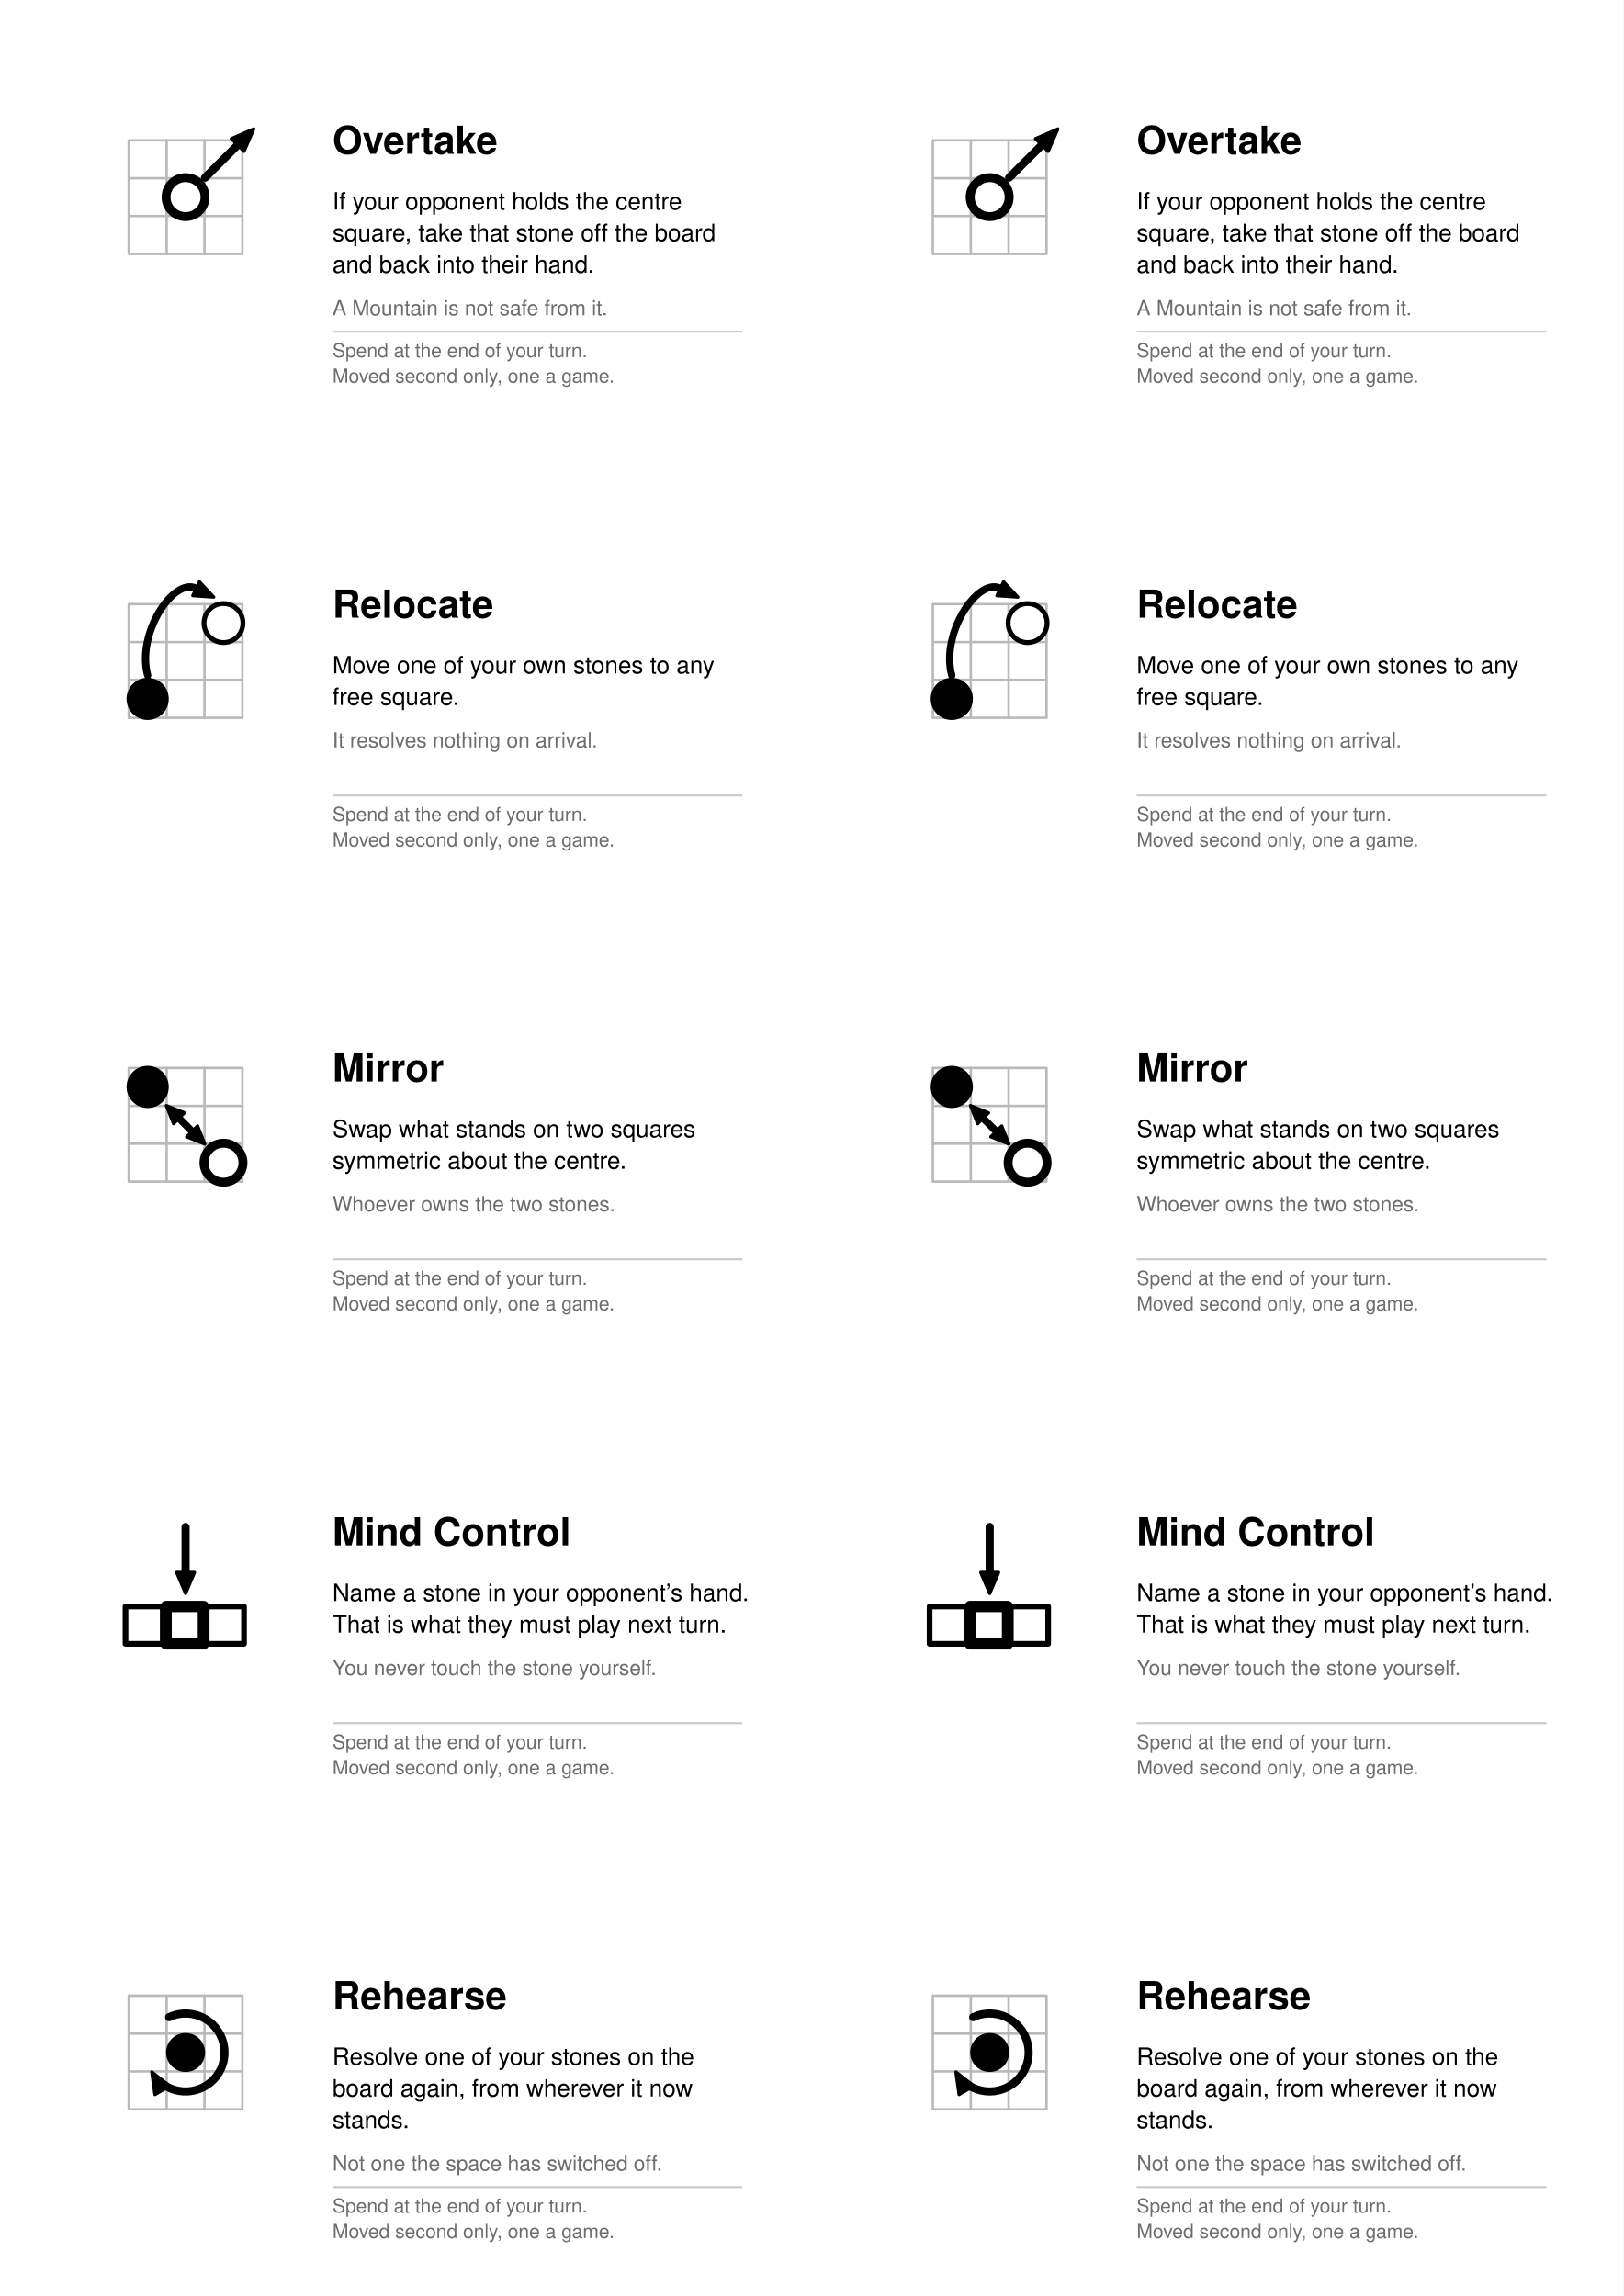
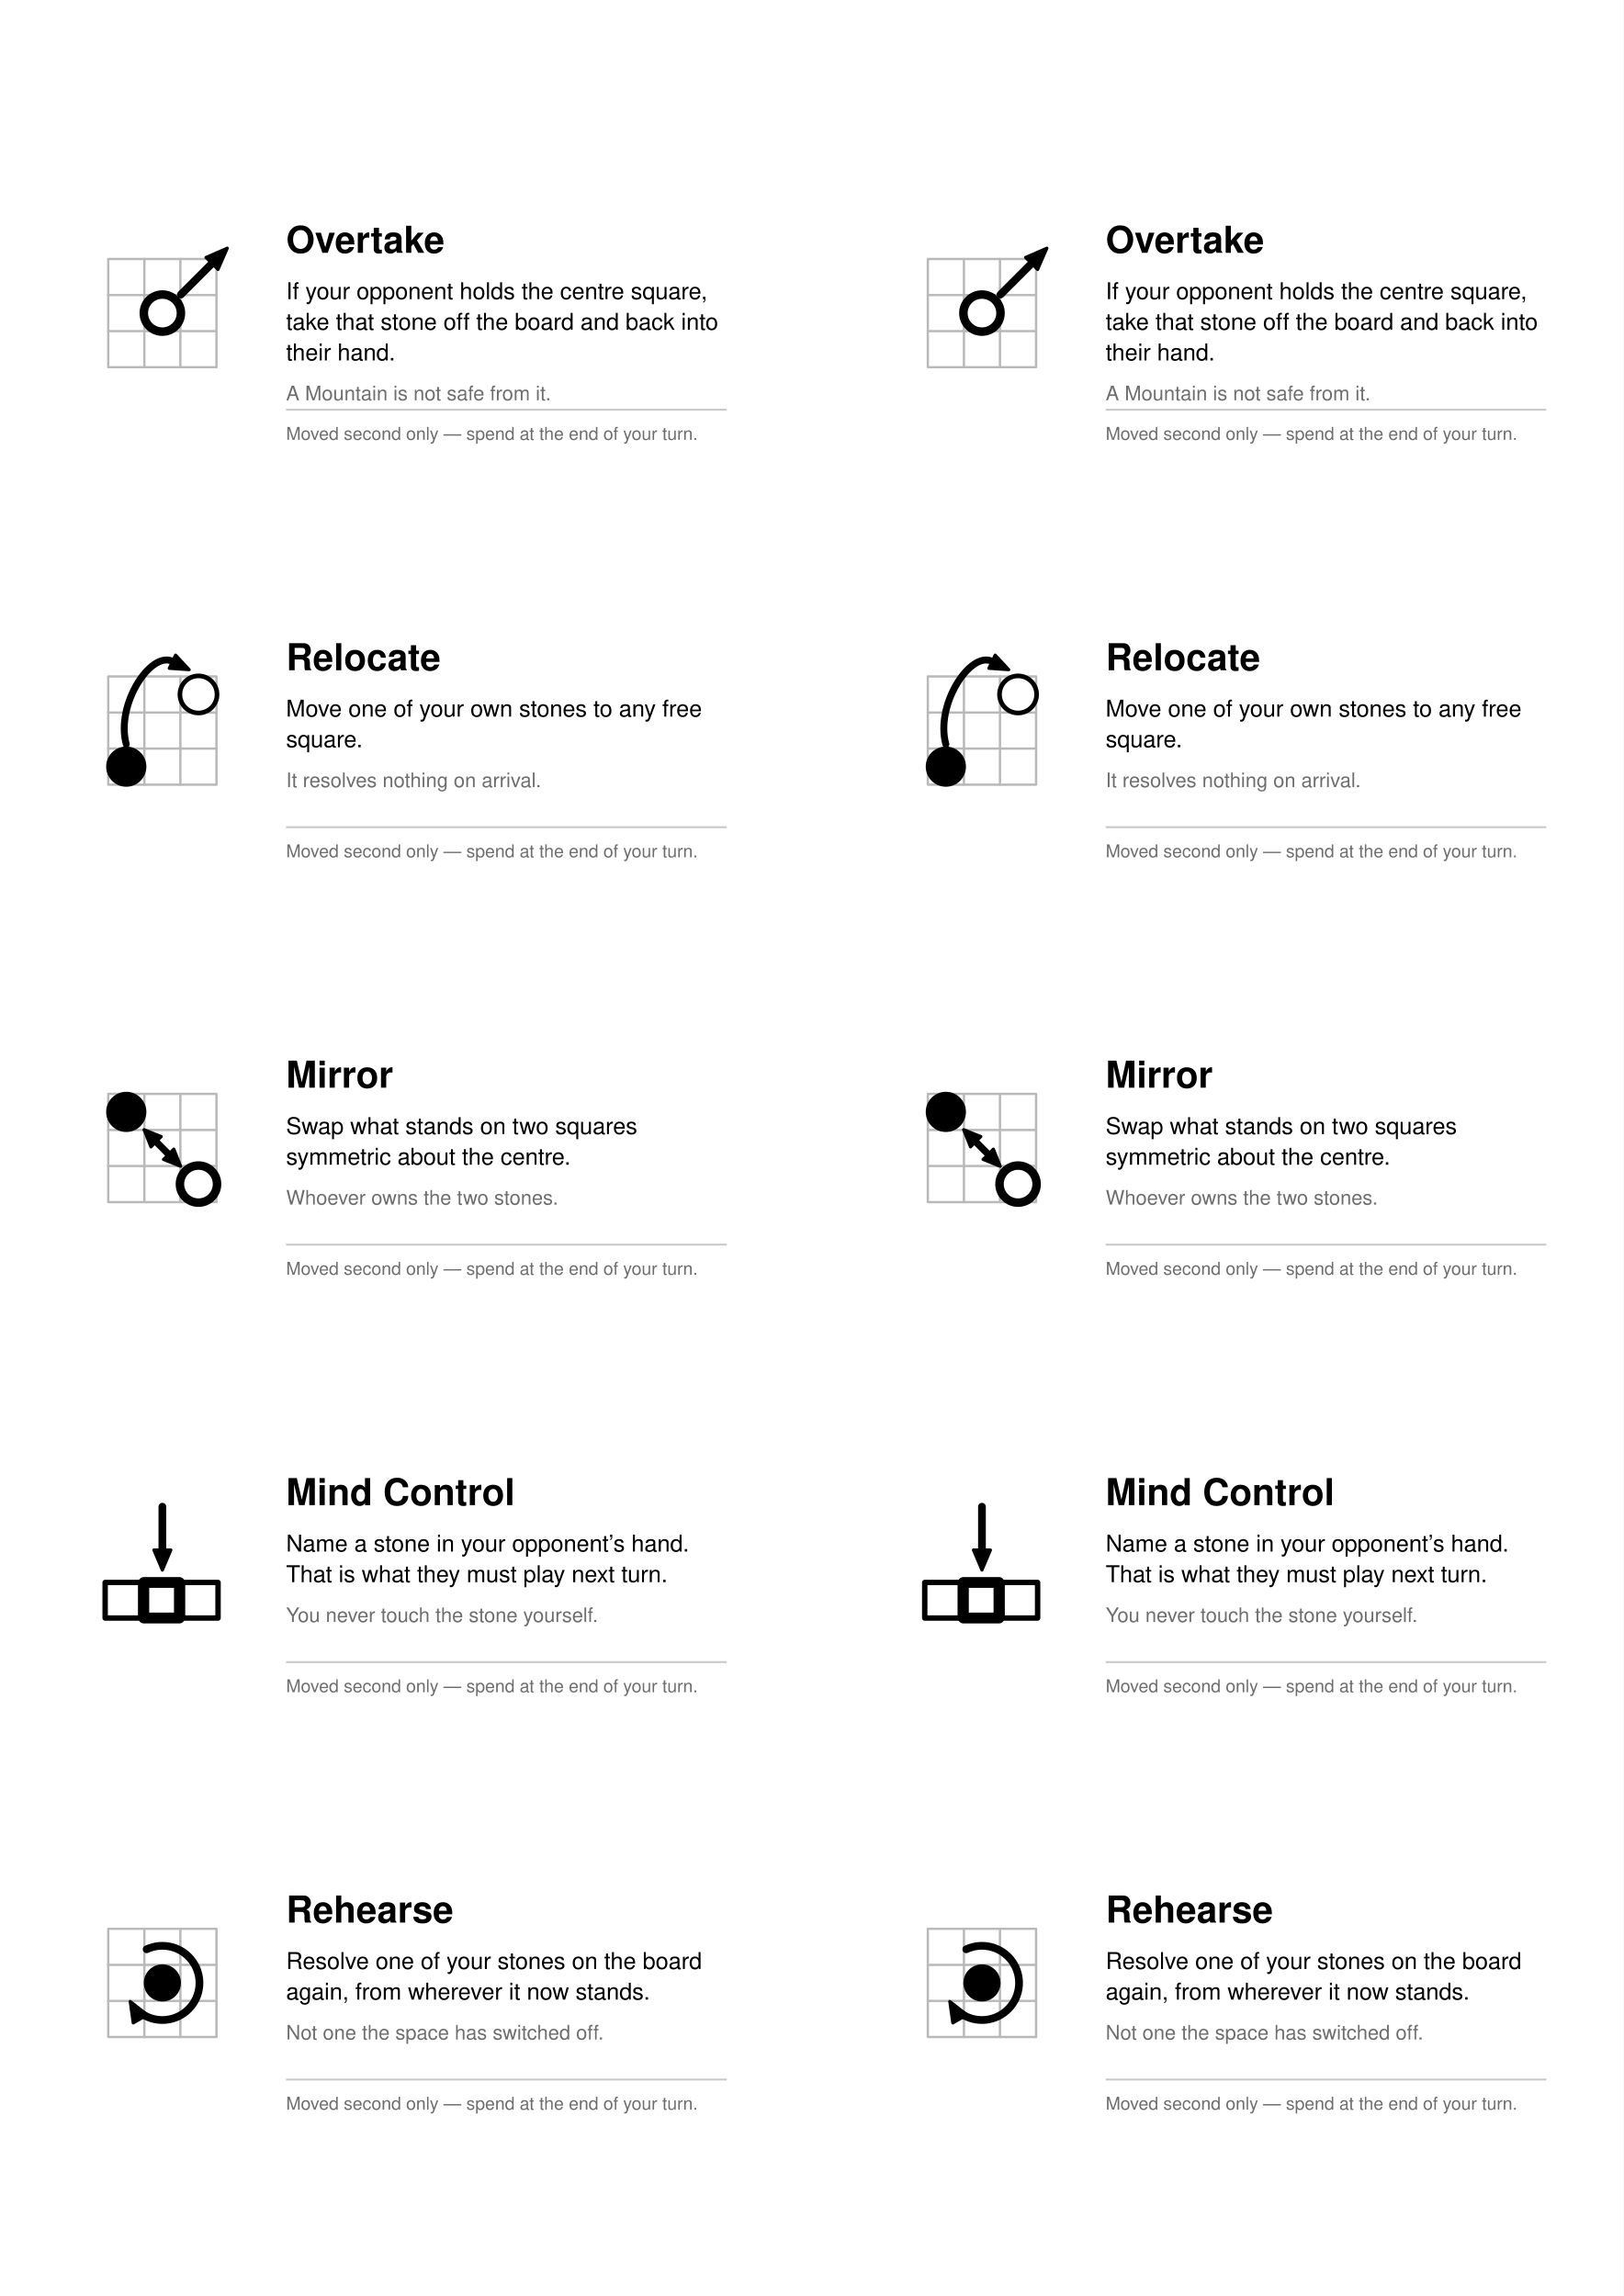
<svg xmlns="http://www.w3.org/2000/svg" width="210mm" height="297mm" viewBox="0 0 210 297">
  <rect width="210" height="297" fill="#fff" />
-   <g transform="translate(6 3.5)">
-     <g transform="translate(18 22)">
-       <g transform="scale(1.05)">
+   <g transform="translate(5 19.5)">
+     <g transform="translate(16 21)">
+       <g transform="scale(1)">
        <path d="M -7 -7 h 14 v 14 h -14 Z" fill="none" stroke="#b9b9b9" stroke-width="0.3" stroke-linecap="round" stroke-linejoin="round" />
        <path d="M -2.33 -7 V 7" fill="none" stroke="#b9b9b9" stroke-width="0.3" stroke-linecap="round" stroke-linejoin="round" />
        <path d="M -7 -2.33 H 7" fill="none" stroke="#b9b9b9" stroke-width="0.3" stroke-linecap="round" stroke-linejoin="round" />
        <path d="M 2.33 -7 V 7" fill="none" stroke="#b9b9b9" stroke-width="0.3" stroke-linecap="round" stroke-linejoin="round" />
        <path d="M -7 2.33 H 7" fill="none" stroke="#b9b9b9" stroke-width="0.3" stroke-linecap="round" stroke-linejoin="round" />
        <circle cx="0" cy="0" r="2.4" fill="none" stroke="#000" stroke-width="1.1" stroke-linecap="round" stroke-linejoin="round" />
        <path d="M 2.4 -2.4 L 7.4 -7.4" fill="none" stroke="#000" stroke-width="1" stroke-linecap="round" stroke-linejoin="round" />
        <path d="M 8.4 -8.4 L 7.2 -5.64 L 5.64 -7.2 Z" fill="#000" stroke="#000" stroke-width="0.4" stroke-linecap="round" stroke-linejoin="round" />
      </g>
    </g>
-     <text x="37" y="16.4" font-family="Helvetica, Arial, sans-serif" font-size="5" font-weight="bold" fill="#000" text-anchor="start" letter-spacing="0">Overtake</text>
-     <text x="37" y="23.6" font-family="Helvetica, Arial, sans-serif" font-size="3.1" font-weight="normal" fill="#000" text-anchor="start" letter-spacing="0">If your opponent holds the centre</text>
-     <text x="37" y="27.69" font-family="Helvetica, Arial, sans-serif" font-size="3.1" font-weight="normal" fill="#000" text-anchor="start" letter-spacing="0">square, take that stone off the board</text>
-     <text x="37" y="31.78" font-family="Helvetica, Arial, sans-serif" font-size="3.1" font-weight="normal" fill="#000" text-anchor="start" letter-spacing="0">and back into their hand.</text>
-     <text x="37" y="37.28" font-family="Helvetica, Arial, sans-serif" font-size="2.7" font-weight="normal" fill="#6d6d6d" text-anchor="start" letter-spacing="0">A Mountain is not safe from it.</text>
-     <path d="M 37 39.4 H 90" stroke="#c9c9c9" stroke-width="0.25" />
-     <text x="37" y="42.7" font-family="Helvetica, Arial, sans-serif" font-size="2.5" font-weight="normal" fill="#6d6d6d" text-anchor="start" letter-spacing="0">Spend at the end of your turn.</text>
-     <text x="37" y="46" font-family="Helvetica, Arial, sans-serif" font-size="2.5" font-weight="normal" fill="#6d6d6d" text-anchor="start" letter-spacing="0">Moved second only, one a game.</text>
-   </g>
-   <g transform="translate(110 3.5)">
-     <g transform="translate(18 22)">
-       <g transform="scale(1.05)">
+     <text x="32" y="13.2" font-family="Helvetica, Arial, sans-serif" font-size="4.8" font-weight="bold" fill="#000" text-anchor="start" letter-spacing="0">Overtake</text>
+     <text x="32" y="19.2" font-family="Helvetica, Arial, sans-serif" font-size="3" font-weight="normal" fill="#000" text-anchor="start" letter-spacing="0">If your opponent holds the centre square,</text>
+     <text x="32" y="23.16" font-family="Helvetica, Arial, sans-serif" font-size="3" font-weight="normal" fill="#000" text-anchor="start" letter-spacing="0">take that stone off the board and back into</text>
+     <text x="32" y="27.12" font-family="Helvetica, Arial, sans-serif" font-size="3" font-weight="normal" fill="#000" text-anchor="start" letter-spacing="0">their hand.</text>
+     <text x="32" y="32.28" font-family="Helvetica, Arial, sans-serif" font-size="2.6" font-weight="normal" fill="#6d6d6d" text-anchor="start" letter-spacing="0">A Mountain is not safe from it.</text>
+     <path d="M 32 33.5 H 89" stroke="#c9c9c9" stroke-width="0.25" />
+     <text x="32" y="37.4" font-family="Helvetica, Arial, sans-serif" font-size="2.3" font-weight="normal" fill="#6d6d6d" text-anchor="start" letter-spacing="0">Moved second only — spend at the end of your turn.</text>
+   </g>
+   <g transform="translate(111 19.5)">
+     <g transform="translate(16 21)">
+       <g transform="scale(1)">
        <path d="M -7 -7 h 14 v 14 h -14 Z" fill="none" stroke="#b9b9b9" stroke-width="0.3" stroke-linecap="round" stroke-linejoin="round" />
        <path d="M -2.33 -7 V 7" fill="none" stroke="#b9b9b9" stroke-width="0.3" stroke-linecap="round" stroke-linejoin="round" />
        <path d="M -7 -2.33 H 7" fill="none" stroke="#b9b9b9" stroke-width="0.3" stroke-linecap="round" stroke-linejoin="round" />
        <path d="M 2.33 -7 V 7" fill="none" stroke="#b9b9b9" stroke-width="0.3" stroke-linecap="round" stroke-linejoin="round" />
        <path d="M -7 2.33 H 7" fill="none" stroke="#b9b9b9" stroke-width="0.3" stroke-linecap="round" stroke-linejoin="round" />
        <circle cx="0" cy="0" r="2.4" fill="none" stroke="#000" stroke-width="1.1" stroke-linecap="round" stroke-linejoin="round" />
        <path d="M 2.4 -2.4 L 7.4 -7.4" fill="none" stroke="#000" stroke-width="1" stroke-linecap="round" stroke-linejoin="round" />
        <path d="M 8.4 -8.4 L 7.2 -5.64 L 5.64 -7.2 Z" fill="#000" stroke="#000" stroke-width="0.4" stroke-linecap="round" stroke-linejoin="round" />
      </g>
    </g>
-     <text x="37" y="16.4" font-family="Helvetica, Arial, sans-serif" font-size="5" font-weight="bold" fill="#000" text-anchor="start" letter-spacing="0">Overtake</text>
-     <text x="37" y="23.6" font-family="Helvetica, Arial, sans-serif" font-size="3.1" font-weight="normal" fill="#000" text-anchor="start" letter-spacing="0">If your opponent holds the centre</text>
-     <text x="37" y="27.69" font-family="Helvetica, Arial, sans-serif" font-size="3.1" font-weight="normal" fill="#000" text-anchor="start" letter-spacing="0">square, take that stone off the board</text>
-     <text x="37" y="31.78" font-family="Helvetica, Arial, sans-serif" font-size="3.1" font-weight="normal" fill="#000" text-anchor="start" letter-spacing="0">and back into their hand.</text>
-     <text x="37" y="37.28" font-family="Helvetica, Arial, sans-serif" font-size="2.7" font-weight="normal" fill="#6d6d6d" text-anchor="start" letter-spacing="0">A Mountain is not safe from it.</text>
-     <path d="M 37 39.4 H 90" stroke="#c9c9c9" stroke-width="0.25" />
-     <text x="37" y="42.7" font-family="Helvetica, Arial, sans-serif" font-size="2.5" font-weight="normal" fill="#6d6d6d" text-anchor="start" letter-spacing="0">Spend at the end of your turn.</text>
-     <text x="37" y="46" font-family="Helvetica, Arial, sans-serif" font-size="2.5" font-weight="normal" fill="#6d6d6d" text-anchor="start" letter-spacing="0">Moved second only, one a game.</text>
-   </g>
-   <g transform="translate(6 63.5)">
-     <g transform="translate(18 22)">
-       <g transform="scale(1.05)">
+     <text x="32" y="13.2" font-family="Helvetica, Arial, sans-serif" font-size="4.8" font-weight="bold" fill="#000" text-anchor="start" letter-spacing="0">Overtake</text>
+     <text x="32" y="19.2" font-family="Helvetica, Arial, sans-serif" font-size="3" font-weight="normal" fill="#000" text-anchor="start" letter-spacing="0">If your opponent holds the centre square,</text>
+     <text x="32" y="23.16" font-family="Helvetica, Arial, sans-serif" font-size="3" font-weight="normal" fill="#000" text-anchor="start" letter-spacing="0">take that stone off the board and back into</text>
+     <text x="32" y="27.12" font-family="Helvetica, Arial, sans-serif" font-size="3" font-weight="normal" fill="#000" text-anchor="start" letter-spacing="0">their hand.</text>
+     <text x="32" y="32.28" font-family="Helvetica, Arial, sans-serif" font-size="2.6" font-weight="normal" fill="#6d6d6d" text-anchor="start" letter-spacing="0">A Mountain is not safe from it.</text>
+     <path d="M 32 33.5 H 89" stroke="#c9c9c9" stroke-width="0.25" />
+     <text x="32" y="37.4" font-family="Helvetica, Arial, sans-serif" font-size="2.3" font-weight="normal" fill="#6d6d6d" text-anchor="start" letter-spacing="0">Moved second only — spend at the end of your turn.</text>
+   </g>
+   <g transform="translate(5 73.5)">
+     <g transform="translate(16 21)">
+       <g transform="scale(1)">
        <path d="M -7 -7 h 14 v 14 h -14 Z" fill="none" stroke="#b9b9b9" stroke-width="0.3" stroke-linecap="round" stroke-linejoin="round" />
        <path d="M -2.33 -7 V 7" fill="none" stroke="#b9b9b9" stroke-width="0.3" stroke-linecap="round" stroke-linejoin="round" />
        <path d="M -7 -2.33 H 7" fill="none" stroke="#b9b9b9" stroke-width="0.3" stroke-linecap="round" stroke-linejoin="round" />
        <path d="M 2.33 -7 V 7" fill="none" stroke="#b9b9b9" stroke-width="0.3" stroke-linecap="round" stroke-linejoin="round" />
        <path d="M -7 2.33 H 7" fill="none" stroke="#b9b9b9" stroke-width="0.3" stroke-linecap="round" stroke-linejoin="round" />
        <circle cx="-4.67" cy="4.67" r="2.6" fill="#000" />
        <circle cx="4.67" cy="-4.67" r="2.4" fill="none" stroke="#000" stroke-width="0.6" stroke-linecap="round" stroke-linejoin="round" />
        <path d="M -4.67 1.77 C -6.07 -3.33 -1.53 -10.27 1.27 -8.97" fill="none" stroke="#000" stroke-width="0.9" stroke-linecap="round" stroke-linejoin="round" />
        <path d="M 3.47 -7.87 L 0.89 -8.05 L 1.71 -9.76 Z" fill="#000" stroke="#000" stroke-width="0.4" stroke-linecap="round" stroke-linejoin="round" />
      </g>
    </g>
-     <text x="37" y="16.4" font-family="Helvetica, Arial, sans-serif" font-size="5" font-weight="bold" fill="#000" text-anchor="start" letter-spacing="0">Relocate</text>
-     <text x="37" y="23.6" font-family="Helvetica, Arial, sans-serif" font-size="3.1" font-weight="normal" fill="#000" text-anchor="start" letter-spacing="0">Move one of your own stones to any</text>
-     <text x="37" y="27.69" font-family="Helvetica, Arial, sans-serif" font-size="3.1" font-weight="normal" fill="#000" text-anchor="start" letter-spacing="0">free square.</text>
-     <text x="37" y="33.18" font-family="Helvetica, Arial, sans-serif" font-size="2.7" font-weight="normal" fill="#6d6d6d" text-anchor="start" letter-spacing="0">It resolves nothing on arrival.</text>
-     <path d="M 37 39.4 H 90" stroke="#c9c9c9" stroke-width="0.25" />
-     <text x="37" y="42.7" font-family="Helvetica, Arial, sans-serif" font-size="2.5" font-weight="normal" fill="#6d6d6d" text-anchor="start" letter-spacing="0">Spend at the end of your turn.</text>
-     <text x="37" y="46" font-family="Helvetica, Arial, sans-serif" font-size="2.5" font-weight="normal" fill="#6d6d6d" text-anchor="start" letter-spacing="0">Moved second only, one a game.</text>
-   </g>
-   <g transform="translate(110 63.5)">
-     <g transform="translate(18 22)">
-       <g transform="scale(1.05)">
+     <text x="32" y="13.2" font-family="Helvetica, Arial, sans-serif" font-size="4.8" font-weight="bold" fill="#000" text-anchor="start" letter-spacing="0">Relocate</text>
+     <text x="32" y="19.2" font-family="Helvetica, Arial, sans-serif" font-size="3" font-weight="normal" fill="#000" text-anchor="start" letter-spacing="0">Move one of your own stones to any free</text>
+     <text x="32" y="23.16" font-family="Helvetica, Arial, sans-serif" font-size="3" font-weight="normal" fill="#000" text-anchor="start" letter-spacing="0">square.</text>
+     <text x="32" y="28.32" font-family="Helvetica, Arial, sans-serif" font-size="2.6" font-weight="normal" fill="#6d6d6d" text-anchor="start" letter-spacing="0">It resolves nothing on arrival.</text>
+     <path d="M 32 33.5 H 89" stroke="#c9c9c9" stroke-width="0.25" />
+     <text x="32" y="37.4" font-family="Helvetica, Arial, sans-serif" font-size="2.3" font-weight="normal" fill="#6d6d6d" text-anchor="start" letter-spacing="0">Moved second only — spend at the end of your turn.</text>
+   </g>
+   <g transform="translate(111 73.5)">
+     <g transform="translate(16 21)">
+       <g transform="scale(1)">
        <path d="M -7 -7 h 14 v 14 h -14 Z" fill="none" stroke="#b9b9b9" stroke-width="0.3" stroke-linecap="round" stroke-linejoin="round" />
        <path d="M -2.33 -7 V 7" fill="none" stroke="#b9b9b9" stroke-width="0.3" stroke-linecap="round" stroke-linejoin="round" />
        <path d="M -7 -2.33 H 7" fill="none" stroke="#b9b9b9" stroke-width="0.3" stroke-linecap="round" stroke-linejoin="round" />
        <path d="M 2.33 -7 V 7" fill="none" stroke="#b9b9b9" stroke-width="0.3" stroke-linecap="round" stroke-linejoin="round" />
        <path d="M -7 2.33 H 7" fill="none" stroke="#b9b9b9" stroke-width="0.3" stroke-linecap="round" stroke-linejoin="round" />
        <circle cx="-4.67" cy="4.67" r="2.6" fill="#000" />
        <circle cx="4.67" cy="-4.67" r="2.4" fill="none" stroke="#000" stroke-width="0.6" stroke-linecap="round" stroke-linejoin="round" />
        <path d="M -4.67 1.77 C -6.07 -3.33 -1.53 -10.27 1.27 -8.97" fill="none" stroke="#000" stroke-width="0.9" stroke-linecap="round" stroke-linejoin="round" />
        <path d="M 3.47 -7.87 L 0.89 -8.05 L 1.71 -9.76 Z" fill="#000" stroke="#000" stroke-width="0.4" stroke-linecap="round" stroke-linejoin="round" />
      </g>
    </g>
-     <text x="37" y="16.4" font-family="Helvetica, Arial, sans-serif" font-size="5" font-weight="bold" fill="#000" text-anchor="start" letter-spacing="0">Relocate</text>
-     <text x="37" y="23.6" font-family="Helvetica, Arial, sans-serif" font-size="3.1" font-weight="normal" fill="#000" text-anchor="start" letter-spacing="0">Move one of your own stones to any</text>
-     <text x="37" y="27.69" font-family="Helvetica, Arial, sans-serif" font-size="3.1" font-weight="normal" fill="#000" text-anchor="start" letter-spacing="0">free square.</text>
-     <text x="37" y="33.18" font-family="Helvetica, Arial, sans-serif" font-size="2.7" font-weight="normal" fill="#6d6d6d" text-anchor="start" letter-spacing="0">It resolves nothing on arrival.</text>
-     <path d="M 37 39.4 H 90" stroke="#c9c9c9" stroke-width="0.25" />
-     <text x="37" y="42.7" font-family="Helvetica, Arial, sans-serif" font-size="2.5" font-weight="normal" fill="#6d6d6d" text-anchor="start" letter-spacing="0">Spend at the end of your turn.</text>
-     <text x="37" y="46" font-family="Helvetica, Arial, sans-serif" font-size="2.5" font-weight="normal" fill="#6d6d6d" text-anchor="start" letter-spacing="0">Moved second only, one a game.</text>
-   </g>
-   <g transform="translate(6 123.5)">
-     <g transform="translate(18 22)">
-       <g transform="scale(1.05)">
+     <text x="32" y="13.2" font-family="Helvetica, Arial, sans-serif" font-size="4.8" font-weight="bold" fill="#000" text-anchor="start" letter-spacing="0">Relocate</text>
+     <text x="32" y="19.2" font-family="Helvetica, Arial, sans-serif" font-size="3" font-weight="normal" fill="#000" text-anchor="start" letter-spacing="0">Move one of your own stones to any free</text>
+     <text x="32" y="23.16" font-family="Helvetica, Arial, sans-serif" font-size="3" font-weight="normal" fill="#000" text-anchor="start" letter-spacing="0">square.</text>
+     <text x="32" y="28.32" font-family="Helvetica, Arial, sans-serif" font-size="2.6" font-weight="normal" fill="#6d6d6d" text-anchor="start" letter-spacing="0">It resolves nothing on arrival.</text>
+     <path d="M 32 33.5 H 89" stroke="#c9c9c9" stroke-width="0.25" />
+     <text x="32" y="37.4" font-family="Helvetica, Arial, sans-serif" font-size="2.3" font-weight="normal" fill="#6d6d6d" text-anchor="start" letter-spacing="0">Moved second only — spend at the end of your turn.</text>
+   </g>
+   <g transform="translate(5 127.5)">
+     <g transform="translate(16 21)">
+       <g transform="scale(1)">
        <path d="M -7 -7 h 14 v 14 h -14 Z" fill="none" stroke="#b9b9b9" stroke-width="0.3" stroke-linecap="round" stroke-linejoin="round" />
        <path d="M -2.33 -7 V 7" fill="none" stroke="#b9b9b9" stroke-width="0.3" stroke-linecap="round" stroke-linejoin="round" />
        <path d="M -7 -2.33 H 7" fill="none" stroke="#b9b9b9" stroke-width="0.3" stroke-linecap="round" stroke-linejoin="round" />
        <path d="M 2.33 -7 V 7" fill="none" stroke="#b9b9b9" stroke-width="0.3" stroke-linecap="round" stroke-linejoin="round" />
        <path d="M -7 2.33 H 7" fill="none" stroke="#b9b9b9" stroke-width="0.3" stroke-linecap="round" stroke-linejoin="round" />
        <circle cx="-4.67" cy="-4.67" r="2.6" fill="#000" />
        <circle cx="4.67" cy="4.67" r="2.4" fill="none" stroke="#000" stroke-width="1.1" stroke-linecap="round" stroke-linejoin="round" />
        <path d="M -0.87 -0.87 L 0.87 0.87" fill="none" stroke="#000" stroke-width="0.9" stroke-linecap="round" stroke-linejoin="round" />
        <path d="M -2.37 -2.37 L -0.14 -1.48 L -1.48 -0.14 Z" fill="#000" stroke="#000" stroke-width="0.4" stroke-linecap="round" stroke-linejoin="round" />
        <path d="M 2.37 2.37 L 0.14 1.48 L 1.48 0.14 Z" fill="#000" stroke="#000" stroke-width="0.4" stroke-linecap="round" stroke-linejoin="round" />
      </g>
    </g>
-     <text x="37" y="16.4" font-family="Helvetica, Arial, sans-serif" font-size="5" font-weight="bold" fill="#000" text-anchor="start" letter-spacing="0">Mirror</text>
-     <text x="37" y="23.6" font-family="Helvetica, Arial, sans-serif" font-size="3.1" font-weight="normal" fill="#000" text-anchor="start" letter-spacing="0">Swap what stands on two squares</text>
-     <text x="37" y="27.69" font-family="Helvetica, Arial, sans-serif" font-size="3.1" font-weight="normal" fill="#000" text-anchor="start" letter-spacing="0">symmetric about the centre.</text>
-     <text x="37" y="33.18" font-family="Helvetica, Arial, sans-serif" font-size="2.7" font-weight="normal" fill="#6d6d6d" text-anchor="start" letter-spacing="0">Whoever owns the two stones.</text>
-     <path d="M 37 39.4 H 90" stroke="#c9c9c9" stroke-width="0.25" />
-     <text x="37" y="42.7" font-family="Helvetica, Arial, sans-serif" font-size="2.5" font-weight="normal" fill="#6d6d6d" text-anchor="start" letter-spacing="0">Spend at the end of your turn.</text>
-     <text x="37" y="46" font-family="Helvetica, Arial, sans-serif" font-size="2.5" font-weight="normal" fill="#6d6d6d" text-anchor="start" letter-spacing="0">Moved second only, one a game.</text>
-   </g>
-   <g transform="translate(110 123.5)">
-     <g transform="translate(18 22)">
-       <g transform="scale(1.05)">
+     <text x="32" y="13.2" font-family="Helvetica, Arial, sans-serif" font-size="4.8" font-weight="bold" fill="#000" text-anchor="start" letter-spacing="0">Mirror</text>
+     <text x="32" y="19.2" font-family="Helvetica, Arial, sans-serif" font-size="3" font-weight="normal" fill="#000" text-anchor="start" letter-spacing="0">Swap what stands on two squares</text>
+     <text x="32" y="23.16" font-family="Helvetica, Arial, sans-serif" font-size="3" font-weight="normal" fill="#000" text-anchor="start" letter-spacing="0">symmetric about the centre.</text>
+     <text x="32" y="28.32" font-family="Helvetica, Arial, sans-serif" font-size="2.6" font-weight="normal" fill="#6d6d6d" text-anchor="start" letter-spacing="0">Whoever owns the two stones.</text>
+     <path d="M 32 33.5 H 89" stroke="#c9c9c9" stroke-width="0.25" />
+     <text x="32" y="37.4" font-family="Helvetica, Arial, sans-serif" font-size="2.3" font-weight="normal" fill="#6d6d6d" text-anchor="start" letter-spacing="0">Moved second only — spend at the end of your turn.</text>
+   </g>
+   <g transform="translate(111 127.5)">
+     <g transform="translate(16 21)">
+       <g transform="scale(1)">
        <path d="M -7 -7 h 14 v 14 h -14 Z" fill="none" stroke="#b9b9b9" stroke-width="0.3" stroke-linecap="round" stroke-linejoin="round" />
        <path d="M -2.33 -7 V 7" fill="none" stroke="#b9b9b9" stroke-width="0.3" stroke-linecap="round" stroke-linejoin="round" />
        <path d="M -7 -2.33 H 7" fill="none" stroke="#b9b9b9" stroke-width="0.3" stroke-linecap="round" stroke-linejoin="round" />
        <path d="M 2.33 -7 V 7" fill="none" stroke="#b9b9b9" stroke-width="0.3" stroke-linecap="round" stroke-linejoin="round" />
        <path d="M -7 2.33 H 7" fill="none" stroke="#b9b9b9" stroke-width="0.3" stroke-linecap="round" stroke-linejoin="round" />
        <circle cx="-4.67" cy="-4.67" r="2.6" fill="#000" />
        <circle cx="4.67" cy="4.67" r="2.4" fill="none" stroke="#000" stroke-width="1.1" stroke-linecap="round" stroke-linejoin="round" />
        <path d="M -0.87 -0.87 L 0.87 0.87" fill="none" stroke="#000" stroke-width="0.9" stroke-linecap="round" stroke-linejoin="round" />
        <path d="M -2.37 -2.37 L -0.14 -1.48 L -1.48 -0.14 Z" fill="#000" stroke="#000" stroke-width="0.4" stroke-linecap="round" stroke-linejoin="round" />
        <path d="M 2.37 2.37 L 0.14 1.48 L 1.48 0.14 Z" fill="#000" stroke="#000" stroke-width="0.4" stroke-linecap="round" stroke-linejoin="round" />
      </g>
    </g>
-     <text x="37" y="16.4" font-family="Helvetica, Arial, sans-serif" font-size="5" font-weight="bold" fill="#000" text-anchor="start" letter-spacing="0">Mirror</text>
-     <text x="37" y="23.6" font-family="Helvetica, Arial, sans-serif" font-size="3.1" font-weight="normal" fill="#000" text-anchor="start" letter-spacing="0">Swap what stands on two squares</text>
-     <text x="37" y="27.69" font-family="Helvetica, Arial, sans-serif" font-size="3.1" font-weight="normal" fill="#000" text-anchor="start" letter-spacing="0">symmetric about the centre.</text>
-     <text x="37" y="33.18" font-family="Helvetica, Arial, sans-serif" font-size="2.7" font-weight="normal" fill="#6d6d6d" text-anchor="start" letter-spacing="0">Whoever owns the two stones.</text>
-     <path d="M 37 39.4 H 90" stroke="#c9c9c9" stroke-width="0.25" />
-     <text x="37" y="42.7" font-family="Helvetica, Arial, sans-serif" font-size="2.5" font-weight="normal" fill="#6d6d6d" text-anchor="start" letter-spacing="0">Spend at the end of your turn.</text>
-     <text x="37" y="46" font-family="Helvetica, Arial, sans-serif" font-size="2.5" font-weight="normal" fill="#6d6d6d" text-anchor="start" letter-spacing="0">Moved second only, one a game.</text>
-   </g>
-   <g transform="translate(6 183.5)">
-     <g transform="translate(18 22)">
-       <g transform="scale(1.05)">
+     <text x="32" y="13.2" font-family="Helvetica, Arial, sans-serif" font-size="4.8" font-weight="bold" fill="#000" text-anchor="start" letter-spacing="0">Mirror</text>
+     <text x="32" y="19.2" font-family="Helvetica, Arial, sans-serif" font-size="3" font-weight="normal" fill="#000" text-anchor="start" letter-spacing="0">Swap what stands on two squares</text>
+     <text x="32" y="23.16" font-family="Helvetica, Arial, sans-serif" font-size="3" font-weight="normal" fill="#000" text-anchor="start" letter-spacing="0">symmetric about the centre.</text>
+     <text x="32" y="28.32" font-family="Helvetica, Arial, sans-serif" font-size="2.6" font-weight="normal" fill="#6d6d6d" text-anchor="start" letter-spacing="0">Whoever owns the two stones.</text>
+     <path d="M 32 33.5 H 89" stroke="#c9c9c9" stroke-width="0.25" />
+     <text x="32" y="37.4" font-family="Helvetica, Arial, sans-serif" font-size="2.3" font-weight="normal" fill="#6d6d6d" text-anchor="start" letter-spacing="0">Moved second only — spend at the end of your turn.</text>
+   </g>
+   <g transform="translate(5 181.5)">
+     <g transform="translate(16 21)">
+       <g transform="scale(1)">
        <path d="M -7.4 2.2 h 4.6 v 4.6 h -4.6 Z" fill="none" stroke="#000" stroke-width="0.7" stroke-linecap="round" stroke-linejoin="round" />
        <path d="M -2.4 2.2 h 4.6 v 4.6 h -4.6 Z" fill="none" stroke="#000" stroke-width="1.4" stroke-linecap="round" stroke-linejoin="round" />
        <path d="M 2.6 2.2 h 4.6 v 4.6 h -4.6 Z" fill="none" stroke="#000" stroke-width="0.7" stroke-linecap="round" stroke-linejoin="round" />
        <path d="M 0 -7.6 V -1.6" fill="none" stroke="#000" stroke-width="1" stroke-linecap="round" stroke-linejoin="round" />
        <path d="M 0 0.6 L -1.1 -2 L 1.1 -2 Z" fill="#000" stroke="#000" stroke-width="0.4" stroke-linecap="round" stroke-linejoin="round" />
      </g>
    </g>
-     <text x="37" y="16.4" font-family="Helvetica, Arial, sans-serif" font-size="5" font-weight="bold" fill="#000" text-anchor="start" letter-spacing="0">Mind Control</text>
-     <text x="37" y="23.6" font-family="Helvetica, Arial, sans-serif" font-size="3.1" font-weight="normal" fill="#000" text-anchor="start" letter-spacing="0">Name a stone in your opponent’s hand.</text>
-     <text x="37" y="27.69" font-family="Helvetica, Arial, sans-serif" font-size="3.1" font-weight="normal" fill="#000" text-anchor="start" letter-spacing="0">That is what they must play next turn.</text>
-     <text x="37" y="33.18" font-family="Helvetica, Arial, sans-serif" font-size="2.7" font-weight="normal" fill="#6d6d6d" text-anchor="start" letter-spacing="0">You never touch the stone yourself.</text>
-     <path d="M 37 39.4 H 90" stroke="#c9c9c9" stroke-width="0.25" />
-     <text x="37" y="42.7" font-family="Helvetica, Arial, sans-serif" font-size="2.5" font-weight="normal" fill="#6d6d6d" text-anchor="start" letter-spacing="0">Spend at the end of your turn.</text>
-     <text x="37" y="46" font-family="Helvetica, Arial, sans-serif" font-size="2.5" font-weight="normal" fill="#6d6d6d" text-anchor="start" letter-spacing="0">Moved second only, one a game.</text>
-   </g>
-   <g transform="translate(110 183.5)">
-     <g transform="translate(18 22)">
-       <g transform="scale(1.05)">
+     <text x="32" y="13.2" font-family="Helvetica, Arial, sans-serif" font-size="4.8" font-weight="bold" fill="#000" text-anchor="start" letter-spacing="0">Mind Control</text>
+     <text x="32" y="19.2" font-family="Helvetica, Arial, sans-serif" font-size="3" font-weight="normal" fill="#000" text-anchor="start" letter-spacing="0">Name a stone in your opponent’s hand.</text>
+     <text x="32" y="23.16" font-family="Helvetica, Arial, sans-serif" font-size="3" font-weight="normal" fill="#000" text-anchor="start" letter-spacing="0">That is what they must play next turn.</text>
+     <text x="32" y="28.32" font-family="Helvetica, Arial, sans-serif" font-size="2.6" font-weight="normal" fill="#6d6d6d" text-anchor="start" letter-spacing="0">You never touch the stone yourself.</text>
+     <path d="M 32 33.5 H 89" stroke="#c9c9c9" stroke-width="0.25" />
+     <text x="32" y="37.4" font-family="Helvetica, Arial, sans-serif" font-size="2.3" font-weight="normal" fill="#6d6d6d" text-anchor="start" letter-spacing="0">Moved second only — spend at the end of your turn.</text>
+   </g>
+   <g transform="translate(111 181.5)">
+     <g transform="translate(16 21)">
+       <g transform="scale(1)">
        <path d="M -7.4 2.2 h 4.6 v 4.6 h -4.6 Z" fill="none" stroke="#000" stroke-width="0.7" stroke-linecap="round" stroke-linejoin="round" />
        <path d="M -2.4 2.2 h 4.6 v 4.6 h -4.6 Z" fill="none" stroke="#000" stroke-width="1.4" stroke-linecap="round" stroke-linejoin="round" />
        <path d="M 2.6 2.2 h 4.6 v 4.6 h -4.6 Z" fill="none" stroke="#000" stroke-width="0.7" stroke-linecap="round" stroke-linejoin="round" />
        <path d="M 0 -7.6 V -1.6" fill="none" stroke="#000" stroke-width="1" stroke-linecap="round" stroke-linejoin="round" />
        <path d="M 0 0.6 L -1.1 -2 L 1.1 -2 Z" fill="#000" stroke="#000" stroke-width="0.4" stroke-linecap="round" stroke-linejoin="round" />
      </g>
    </g>
-     <text x="37" y="16.4" font-family="Helvetica, Arial, sans-serif" font-size="5" font-weight="bold" fill="#000" text-anchor="start" letter-spacing="0">Mind Control</text>
-     <text x="37" y="23.6" font-family="Helvetica, Arial, sans-serif" font-size="3.1" font-weight="normal" fill="#000" text-anchor="start" letter-spacing="0">Name a stone in your opponent’s hand.</text>
-     <text x="37" y="27.69" font-family="Helvetica, Arial, sans-serif" font-size="3.1" font-weight="normal" fill="#000" text-anchor="start" letter-spacing="0">That is what they must play next turn.</text>
-     <text x="37" y="33.18" font-family="Helvetica, Arial, sans-serif" font-size="2.7" font-weight="normal" fill="#6d6d6d" text-anchor="start" letter-spacing="0">You never touch the stone yourself.</text>
-     <path d="M 37 39.4 H 90" stroke="#c9c9c9" stroke-width="0.25" />
-     <text x="37" y="42.7" font-family="Helvetica, Arial, sans-serif" font-size="2.5" font-weight="normal" fill="#6d6d6d" text-anchor="start" letter-spacing="0">Spend at the end of your turn.</text>
-     <text x="37" y="46" font-family="Helvetica, Arial, sans-serif" font-size="2.5" font-weight="normal" fill="#6d6d6d" text-anchor="start" letter-spacing="0">Moved second only, one a game.</text>
-   </g>
-   <g transform="translate(6 243.5)">
-     <g transform="translate(18 22)">
-       <g transform="scale(1.05)">
+     <text x="32" y="13.2" font-family="Helvetica, Arial, sans-serif" font-size="4.8" font-weight="bold" fill="#000" text-anchor="start" letter-spacing="0">Mind Control</text>
+     <text x="32" y="19.2" font-family="Helvetica, Arial, sans-serif" font-size="3" font-weight="normal" fill="#000" text-anchor="start" letter-spacing="0">Name a stone in your opponent’s hand.</text>
+     <text x="32" y="23.16" font-family="Helvetica, Arial, sans-serif" font-size="3" font-weight="normal" fill="#000" text-anchor="start" letter-spacing="0">That is what they must play next turn.</text>
+     <text x="32" y="28.32" font-family="Helvetica, Arial, sans-serif" font-size="2.6" font-weight="normal" fill="#6d6d6d" text-anchor="start" letter-spacing="0">You never touch the stone yourself.</text>
+     <path d="M 32 33.5 H 89" stroke="#c9c9c9" stroke-width="0.25" />
+     <text x="32" y="37.4" font-family="Helvetica, Arial, sans-serif" font-size="2.3" font-weight="normal" fill="#6d6d6d" text-anchor="start" letter-spacing="0">Moved second only — spend at the end of your turn.</text>
+   </g>
+   <g transform="translate(5 235.5)">
+     <g transform="translate(16 21)">
+       <g transform="scale(1)">
        <path d="M -7 -7 h 14 v 14 h -14 Z" fill="none" stroke="#b9b9b9" stroke-width="0.3" stroke-linecap="round" stroke-linejoin="round" />
        <path d="M -2.33 -7 V 7" fill="none" stroke="#b9b9b9" stroke-width="0.3" stroke-linecap="round" stroke-linejoin="round" />
        <path d="M -7 -2.33 H 7" fill="none" stroke="#b9b9b9" stroke-width="0.3" stroke-linecap="round" stroke-linejoin="round" />
        <path d="M 2.33 -7 V 7" fill="none" stroke="#b9b9b9" stroke-width="0.3" stroke-linecap="round" stroke-linejoin="round" />
        <path d="M -7 2.33 H 7" fill="none" stroke="#b9b9b9" stroke-width="0.3" stroke-linecap="round" stroke-linejoin="round" />
        <circle cx="0" cy="0" r="2.4" fill="#000" />
        <path d="M -2.03 -4.35 A 4.8 4.8 0 1 1 -2.67 3.99" fill="none" stroke="#000" stroke-width="1" stroke-linecap="round" stroke-linejoin="round" />
        <path d="M -4.16 2.4 L -1.95 4.13 L -3.77 5.18 Z" fill="#000" stroke="#000" stroke-width="0.4" stroke-linecap="round" stroke-linejoin="round" />
      </g>
    </g>
-     <text x="37" y="16.4" font-family="Helvetica, Arial, sans-serif" font-size="5" font-weight="bold" fill="#000" text-anchor="start" letter-spacing="0">Rehearse</text>
-     <text x="37" y="23.6" font-family="Helvetica, Arial, sans-serif" font-size="3.1" font-weight="normal" fill="#000" text-anchor="start" letter-spacing="0">Resolve one of your stones on the</text>
-     <text x="37" y="27.69" font-family="Helvetica, Arial, sans-serif" font-size="3.1" font-weight="normal" fill="#000" text-anchor="start" letter-spacing="0">board again, from wherever it now</text>
-     <text x="37" y="31.78" font-family="Helvetica, Arial, sans-serif" font-size="3.1" font-weight="normal" fill="#000" text-anchor="start" letter-spacing="0">stands.</text>
-     <text x="37" y="37.28" font-family="Helvetica, Arial, sans-serif" font-size="2.7" font-weight="normal" fill="#6d6d6d" text-anchor="start" letter-spacing="0">Not one the space has switched off.</text>
-     <path d="M 37 39.4 H 90" stroke="#c9c9c9" stroke-width="0.25" />
-     <text x="37" y="42.7" font-family="Helvetica, Arial, sans-serif" font-size="2.5" font-weight="normal" fill="#6d6d6d" text-anchor="start" letter-spacing="0">Spend at the end of your turn.</text>
-     <text x="37" y="46" font-family="Helvetica, Arial, sans-serif" font-size="2.5" font-weight="normal" fill="#6d6d6d" text-anchor="start" letter-spacing="0">Moved second only, one a game.</text>
-   </g>
-   <g transform="translate(110 243.5)">
-     <g transform="translate(18 22)">
-       <g transform="scale(1.05)">
+     <text x="32" y="13.2" font-family="Helvetica, Arial, sans-serif" font-size="4.8" font-weight="bold" fill="#000" text-anchor="start" letter-spacing="0">Rehearse</text>
+     <text x="32" y="19.2" font-family="Helvetica, Arial, sans-serif" font-size="3" font-weight="normal" fill="#000" text-anchor="start" letter-spacing="0">Resolve one of your stones on the board</text>
+     <text x="32" y="23.16" font-family="Helvetica, Arial, sans-serif" font-size="3" font-weight="normal" fill="#000" text-anchor="start" letter-spacing="0">again, from wherever it now stands.</text>
+     <text x="32" y="28.32" font-family="Helvetica, Arial, sans-serif" font-size="2.6" font-weight="normal" fill="#6d6d6d" text-anchor="start" letter-spacing="0">Not one the space has switched off.</text>
+     <path d="M 32 33.5 H 89" stroke="#c9c9c9" stroke-width="0.25" />
+     <text x="32" y="37.4" font-family="Helvetica, Arial, sans-serif" font-size="2.3" font-weight="normal" fill="#6d6d6d" text-anchor="start" letter-spacing="0">Moved second only — spend at the end of your turn.</text>
+   </g>
+   <g transform="translate(111 235.5)">
+     <g transform="translate(16 21)">
+       <g transform="scale(1)">
        <path d="M -7 -7 h 14 v 14 h -14 Z" fill="none" stroke="#b9b9b9" stroke-width="0.3" stroke-linecap="round" stroke-linejoin="round" />
        <path d="M -2.33 -7 V 7" fill="none" stroke="#b9b9b9" stroke-width="0.3" stroke-linecap="round" stroke-linejoin="round" />
        <path d="M -7 -2.33 H 7" fill="none" stroke="#b9b9b9" stroke-width="0.3" stroke-linecap="round" stroke-linejoin="round" />
        <path d="M 2.33 -7 V 7" fill="none" stroke="#b9b9b9" stroke-width="0.3" stroke-linecap="round" stroke-linejoin="round" />
        <path d="M -7 2.33 H 7" fill="none" stroke="#b9b9b9" stroke-width="0.3" stroke-linecap="round" stroke-linejoin="round" />
        <circle cx="0" cy="0" r="2.4" fill="#000" />
        <path d="M -2.03 -4.35 A 4.8 4.8 0 1 1 -2.67 3.99" fill="none" stroke="#000" stroke-width="1" stroke-linecap="round" stroke-linejoin="round" />
        <path d="M -4.16 2.4 L -1.95 4.13 L -3.77 5.18 Z" fill="#000" stroke="#000" stroke-width="0.4" stroke-linecap="round" stroke-linejoin="round" />
      </g>
    </g>
-     <text x="37" y="16.4" font-family="Helvetica, Arial, sans-serif" font-size="5" font-weight="bold" fill="#000" text-anchor="start" letter-spacing="0">Rehearse</text>
-     <text x="37" y="23.6" font-family="Helvetica, Arial, sans-serif" font-size="3.1" font-weight="normal" fill="#000" text-anchor="start" letter-spacing="0">Resolve one of your stones on the</text>
-     <text x="37" y="27.69" font-family="Helvetica, Arial, sans-serif" font-size="3.1" font-weight="normal" fill="#000" text-anchor="start" letter-spacing="0">board again, from wherever it now</text>
-     <text x="37" y="31.78" font-family="Helvetica, Arial, sans-serif" font-size="3.1" font-weight="normal" fill="#000" text-anchor="start" letter-spacing="0">stands.</text>
-     <text x="37" y="37.28" font-family="Helvetica, Arial, sans-serif" font-size="2.7" font-weight="normal" fill="#6d6d6d" text-anchor="start" letter-spacing="0">Not one the space has switched off.</text>
-     <path d="M 37 39.4 H 90" stroke="#c9c9c9" stroke-width="0.25" />
-     <text x="37" y="42.7" font-family="Helvetica, Arial, sans-serif" font-size="2.5" font-weight="normal" fill="#6d6d6d" text-anchor="start" letter-spacing="0">Spend at the end of your turn.</text>
-     <text x="37" y="46" font-family="Helvetica, Arial, sans-serif" font-size="2.5" font-weight="normal" fill="#6d6d6d" text-anchor="start" letter-spacing="0">Moved second only, one a game.</text>
+     <text x="32" y="13.2" font-family="Helvetica, Arial, sans-serif" font-size="4.8" font-weight="bold" fill="#000" text-anchor="start" letter-spacing="0">Rehearse</text>
+     <text x="32" y="19.2" font-family="Helvetica, Arial, sans-serif" font-size="3" font-weight="normal" fill="#000" text-anchor="start" letter-spacing="0">Resolve one of your stones on the board</text>
+     <text x="32" y="23.16" font-family="Helvetica, Arial, sans-serif" font-size="3" font-weight="normal" fill="#000" text-anchor="start" letter-spacing="0">again, from wherever it now stands.</text>
+     <text x="32" y="28.32" font-family="Helvetica, Arial, sans-serif" font-size="2.6" font-weight="normal" fill="#6d6d6d" text-anchor="start" letter-spacing="0">Not one the space has switched off.</text>
+     <path d="M 32 33.5 H 89" stroke="#c9c9c9" stroke-width="0.25" />
+     <text x="32" y="37.4" font-family="Helvetica, Arial, sans-serif" font-size="2.3" font-weight="normal" fill="#6d6d6d" text-anchor="start" letter-spacing="0">Moved second only — spend at the end of your turn.</text>
  </g>
</svg>
